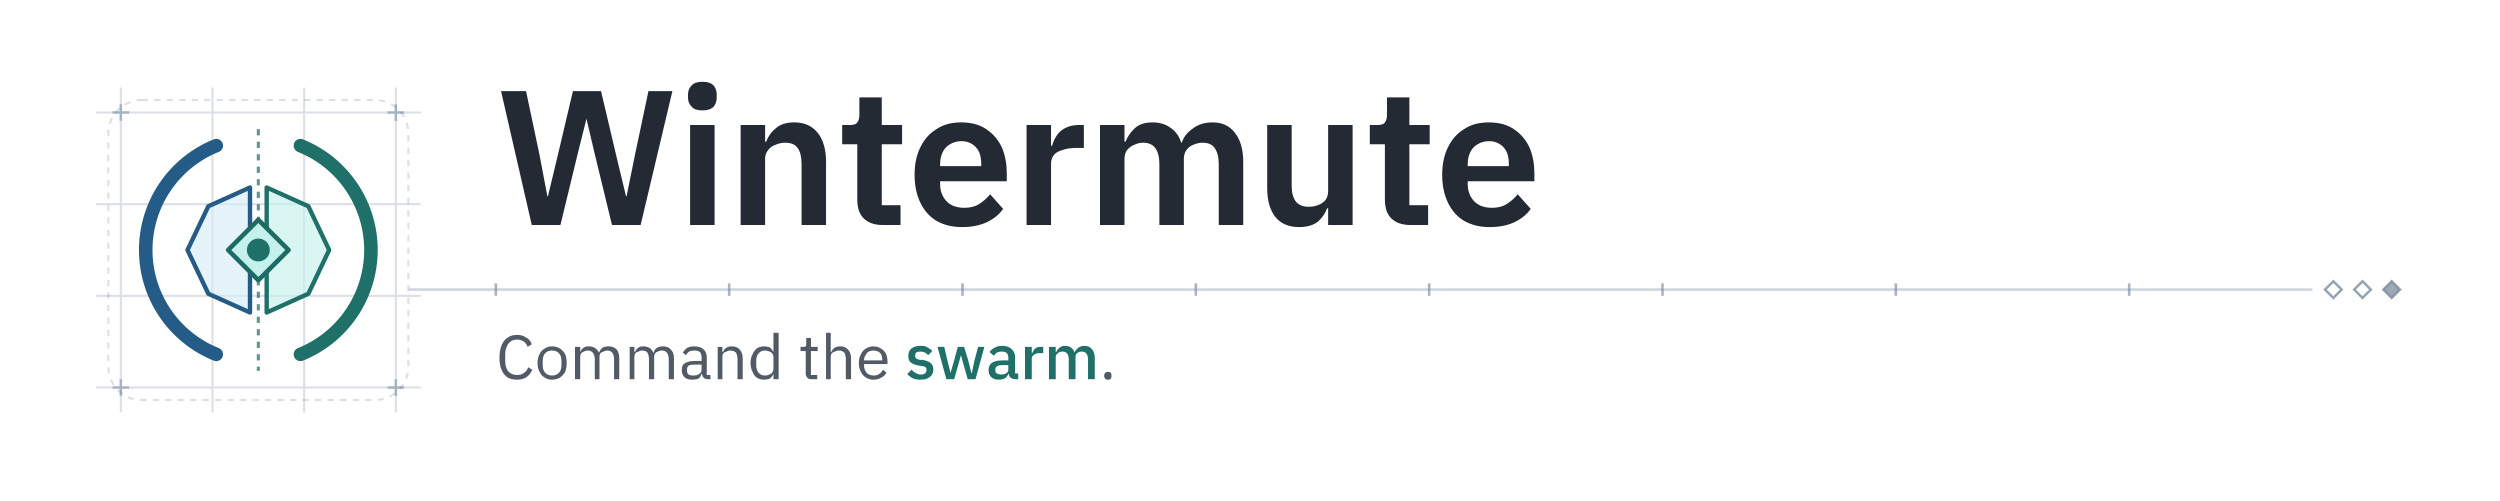
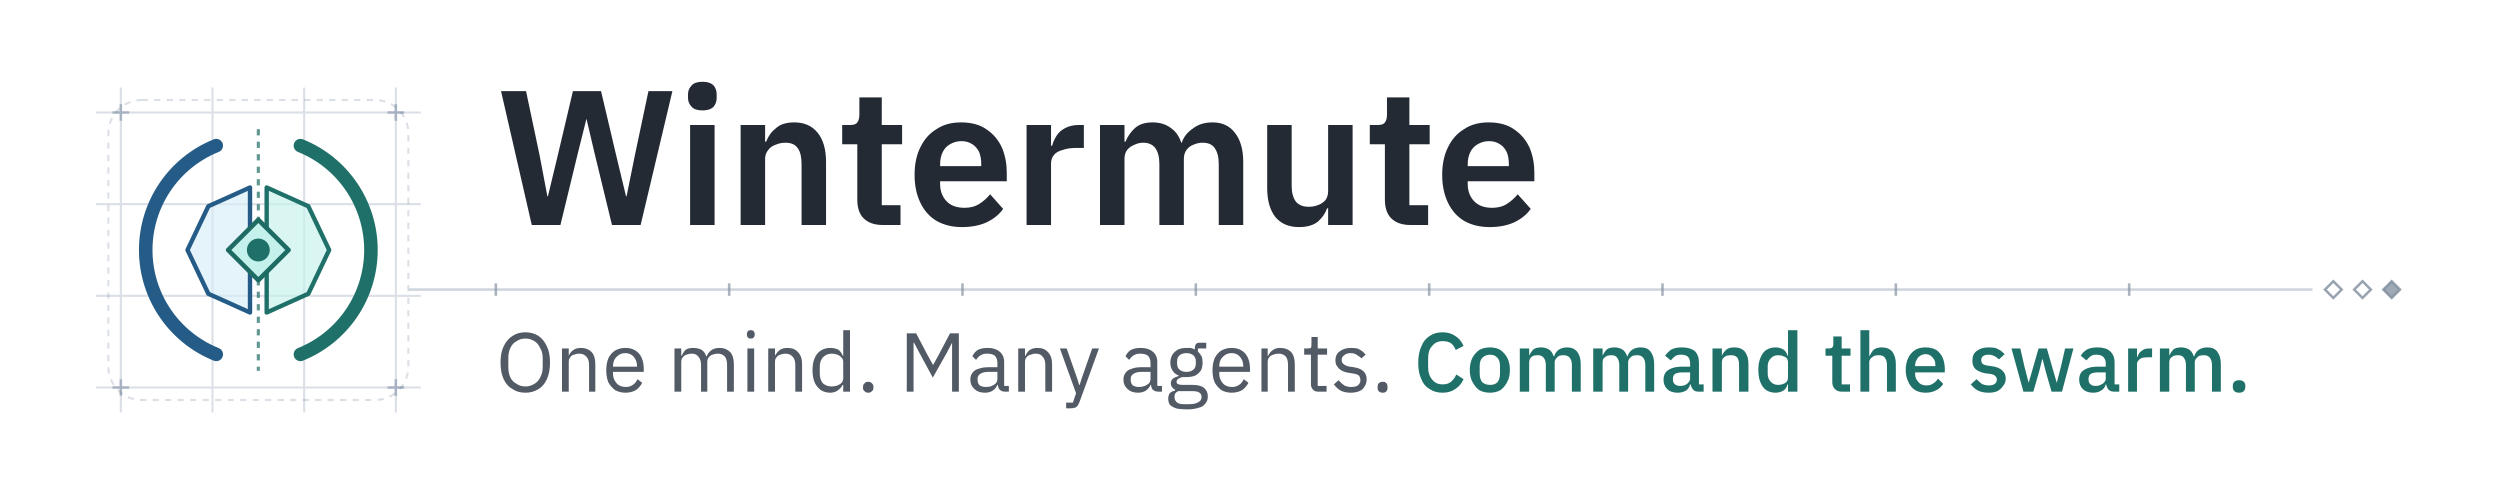
- <svg xmlns="http://www.w3.org/2000/svg" viewBox="0 0 1200 240" width="1200" height="240" role="img" aria-label="Wintermute: Command the swarm.">
+ <svg xmlns="http://www.w3.org/2000/svg" viewBox="0 0 1200 240" width="1200" height="240" role="img" aria-label="Wintermute: One mind. Many agents. Command the swarm.">
  <g fill="none">
    <g stroke="#687c96" stroke-width="1" stroke-opacity="0.24">
      <path d="M58 42v156M102 42v156M146 42v156M190 42v156M46 54h156M46 98h156M46 142h156M46 186h156" />
      <rect x="52" y="48" width="144" height="144" rx="16" stroke-dasharray="3 3" />
    </g>
    <path d="M54 54h8M58 50v8M54 186h8M58 182v8M186 54h8M190 50v8M186 186h8M190 182v8" stroke="#687c96" stroke-width="1.25" stroke-opacity="0.45" />
    <path d="M 103.8 170.1 A 54 54 0 0 1 103.8 69.9" stroke="#255c87" stroke-width="6.5" stroke-linecap="round" />
    <path d="M 144.2 69.9 A 54 54 0 0 1 144.2 170.1" stroke="#1f7068" stroke-width="6.5" stroke-linecap="round" />
    <polygon points="120,90 100,99 90,120 100,141 120,150" fill="#d8ecf8" fill-opacity="0.65" stroke="#255c87" stroke-width="2.1" stroke-linejoin="round" />
    <polygon points="128,90 148,99 158,120 148,141 128,150" fill="#c5f1ec" fill-opacity="0.65" stroke="#1f7068" stroke-width="2.1" stroke-linejoin="round" />
    <line x1="124" y1="62" x2="124" y2="178" stroke="#1e6b63" stroke-width="1.5" stroke-dasharray="3 3" stroke-opacity="0.7" />
    <polygon points="124,105.5 138.5,120 124,134.5 109.5,120" fill="#c5f1ec" stroke="#1e6b63" stroke-width="2.2" stroke-linejoin="round" />
    <circle cx="124" cy="120" r="5.5" fill="#1f7068" />
    <line x1="196" y1="139" x2="1110" y2="139" stroke="#cfd6de" stroke-width="1.25" />
    <path d="M238 136v6M350 136v6M462 136v6M574 136v6M686 136v6M798 136v6M910 136v6M1022 136v6" stroke="#7e8c9c" stroke-width="1.25" stroke-opacity="0.65" />
    <polygon points="1120,135 1124,139 1120,143 1116,139" stroke="#7e8c9c" stroke-width="1.2" stroke-opacity="0.8" fill="none" />
    <polygon points="1134,135 1138,139 1134,143 1130,139" stroke="#7e8c9c" stroke-width="1.2" stroke-opacity="0.8" fill="none" />
    <polygon points="1148,135 1152,139 1148,143 1144,139" stroke="#7e8c9c" stroke-width="1.2" stroke-opacity="0.8" fill="#7e8c9c" fill-opacity="0.75" />
  </g>
  <path transform="scale(0.25)" d="m1109 296l-33 136h-55l-59-257h48l26 123 15 79h1l19-79 29-123h54l29 123 19 79h1l16-79 26-123h46l-61 257h-55l-33-136-16-68-17 68m240-84q-15 0-21-7-7-7-7-17v-7q0-10 7-17 6-7 21-7 14 0 21 7 6 7 6 17v7q0 10-6 17-7 7-21 7m23 220h-47v-192h47v192m97-127v127h-47v-192h47v32h2q6-16 19-26 12-11 35-11 29 0 45 20 16 20 16 56v121h-47v-117q0-20-7-30-7-11-24-11-10 0-19 4-9 3-14 10-6 7-6 17m260 89v38h-34q-24 0-37-13-12-12-12-36v-106h-29v-37h15q11 0 14-5 4-5 4-15v-33h43v53h39v37h-39v117h36m118 42q-28 0-49-12-20-12-31-35-11-23-11-53 0-31 11-53 11-23 31-35 19-13 47-13 31 0 50 14 19 13 29 35 9 22 9 48v16h-128v5q0 20 12 33 12 13 35 13 17 0 29-8 11-7 20-18l25 28q-11 16-32 26-20 9-47 9m-1-165q-12 0-22 6-9 5-14 15-5 10-5 24v3h79v-4q0-13-4-23-5-10-13-15-9-6-21-6m172 43v118h-47v-192h47v40h2q3-11 9-20 6-9 16-14 11-6 26-6h10v44h-14q-16 0-27 4-11 3-16 9-6 7-6 17m141-9v127h-47v-192h47v32h2q6-15 18-26 12-11 34-11 20 0 34 10 15 10 21 29h1q5-16 21-27 15-12 38-12 28 0 43 20 16 20 16 56v121h-47v-117q0-20-8-31-7-10-23-10-9 0-18 4-8 3-13 10-5 7-5 17v127h-47v-117q0-20-8-31-8-10-23-10-9 0-17 4-8 3-14 10-5 7-5 17m438 127h-47v-32h-2q-5 14-17 25-13 11-37 11-29 0-45-19-16-20-16-56v-121h47v117q0 19 8 30 8 10 25 10 9 0 17-3 9-3 15-10 5-7 5-17v-127h47v192m145-38v38h-34q-24 0-37-13-12-12-12-36v-106h-29v-37h15q11 0 14-5 4-5 4-15v-33h43v53h39v37h-39v117h36m118 42q-28 0-49-12-20-12-31-35-11-23-11-53 0-31 11-53 11-23 31-35 19-13 47-13 31 0 50 14 19 13 29 35 9 22 9 48v16h-128v5q0 20 12 33 12 13 35 13 17 0 29-8 11-7 20-18l25 28q-11 16-32 26-20 9-47 9m-1-165q-12 0-22 6-9 5-14 15-5 10-5 24v3h79v-4q0-13-4-23-5-10-13-15-9-6-21-6" fill="#232a34" />
-   <path transform="scale(0.25)" d="M993 729L993 729Q982 729 975 725Q967 720 963 710Q959 701 959 687L959 687Q959 673 963 663Q967 653 975 648Q982 643 993 643L993 643Q1003 643 1010 648Q1018 652 1021 661L1021 661L1013 666Q1011 660 1006 656Q1000 652 993 652L993 652Q982 652 976 660Q970 668 970 680L970 680L970 693Q970 706 976 713Q982 720 993 720L993 720Q1001 720 1006 716Q1012 712 1014 705L1014 705L1022 710Q1018 719 1011 724Q1003 729 993 729M1060 729L1060 729Q1052 729 1046 725Q1039 721 1036 714Q1032 707 1032 697L1032 697Q1032 687 1036 680Q1039 673 1046 669Q1052 665 1060 665L1060 665Q1068 665 1075 669Q1081 673 1085 680Q1088 687 1088 697L1088 697Q1088 707 1085 714Q1081 721 1075 725Q1068 729 1060 729M1060 721L1060 721Q1068 721 1073 716Q1078 711 1078 701L1078 701L1078 693Q1078 683 1073 678Q1068 673 1060 673L1060 673Q1052 673 1047 678Q1042 683 1042 693L1042 693L1042 701Q1042 711 1047 716Q1052 721 1060 721M1114 685L1114 728L1104 728L1104 666L1114 666L1114 676L1114 676Q1116 671 1120 668Q1123 665 1131 665L1131 665Q1137 665 1142 668Q1147 671 1150 677L1150 677L1150 677Q1152 672 1156 668Q1161 665 1169 665L1169 665Q1178 665 1184 671Q1189 677 1189 688L1189 688L1189 728L1179 728L1179 690Q1179 682 1176 678Q1173 673 1166 673L1166 673Q1162 673 1159 675Q1155 676 1153 678Q1151 681 1151 685L1151 685L1151 728L1142 728L1142 690Q1142 682 1138 677Q1135 673 1128 673L1128 673Q1125 673 1121 675Q1118 676 1116 678Q1114 681 1114 685L1114 685M1218 685L1218 728L1209 728L1209 666L1218 666L1218 676L1219 676Q1221 671 1225 668Q1228 665 1235 665L1235 665Q1242 665 1247 668Q1252 671 1254 677L1254 677L1255 677Q1256 672 1261 668Q1266 665 1273 665L1273 665Q1283 665 1288 671Q1294 677 1294 688L1294 688L1294 728L1284 728L1284 690Q1284 682 1281 678Q1278 673 1270 673L1270 673Q1267 673 1263 675Q1260 676 1258 678Q1256 681 1256 685L1256 685L1256 728L1246 728L1246 690Q1246 682 1243 677Q1240 673 1233 673L1233 673Q1229 673 1226 675Q1222 676 1220 678Q1218 681 1218 685L1218 685M1364 720L1364 728L1358 728Q1355 728 1352 726Q1350 725 1349 722L1349 722Q1348 720 1348 718L1348 718L1347 718Q1345 724 1341 727Q1336 729 1329 729L1329 729Q1319 729 1314 724Q1309 719 1309 711L1309 711Q1309 705 1311 701Q1314 697 1320 695Q1326 693 1335 693L1335 693L1347 693L1347 686Q1347 680 1344 676Q1340 673 1333 673L1333 673Q1327 673 1323 675Q1319 678 1317 682L1317 682L1311 677Q1314 672 1319 668Q1325 665 1333 665L1333 665Q1344 665 1350 670Q1357 676 1357 686L1357 686L1357 720L1364 720M1347 710L1347 700L1334 700Q1326 700 1322 702Q1319 705 1319 709L1319 709L1319 712Q1319 716 1322 719Q1325 721 1331 721L1331 721Q1336 721 1339 720Q1343 718 1345 716Q1347 713 1347 710L1347 710M1387 685L1387 728L1378 728L1378 666L1387 666L1387 676L1388 676Q1390 671 1394 668Q1398 665 1405 665L1405 665Q1415 665 1420 671Q1426 677 1426 688L1426 688L1426 728L1416 728L1416 690Q1416 682 1413 677Q1409 673 1402 673L1402 673Q1398 673 1395 675Q1391 676 1389 678Q1387 681 1387 685L1387 685M1495 728L1485 728L1485 718L1485 718Q1482 724 1478 727Q1473 729 1467 729L1467 729Q1459 729 1453 725Q1448 722 1445 714Q1441 707 1441 697L1441 697Q1441 687 1445 680Q1448 673 1453 669Q1459 665 1467 665L1467 665Q1473 665 1478 667Q1482 670 1485 676L1485 676L1485 676L1485 639L1495 639L1495 728M1469 721L1469 721Q1474 721 1477 719Q1481 718 1483 715Q1485 712 1485 708L1485 708L1485 685Q1485 682 1483 679Q1481 676 1477 675Q1474 673 1469 673L1469 673Q1461 673 1457 678Q1452 683 1452 692L1452 692L1452 702Q1452 711 1457 716Q1461 721 1469 721M1569 720L1569 728L1557 728Q1552 728 1550 725Q1547 722 1547 718L1547 718L1547 674L1537 674L1537 666L1543 666Q1546 666 1547 665Q1548 664 1548 660L1548 660L1548 649L1557 649L1557 666L1570 666L1570 674L1557 674L1557 720L1569 720M1595 728L1586 728L1586 639L1595 639L1595 676L1596 676Q1598 671 1602 668Q1606 665 1613 665L1613 665Q1623 665 1628 671Q1634 677 1634 688L1634 688L1634 728L1624 728L1624 690Q1624 682 1621 677Q1617 673 1610 673L1610 673Q1607 673 1603 675Q1600 676 1597 678Q1595 681 1595 685L1595 685L1595 728M1677 729L1677 729Q1669 729 1663 725Q1656 721 1653 714Q1649 707 1649 697L1649 697Q1649 687 1653 680Q1656 673 1663 669Q1669 665 1677 665L1677 665Q1685 665 1691 669Q1697 672 1701 679Q1704 686 1704 695L1704 695L1704 699L1659 699L1659 702Q1659 710 1664 716Q1669 721 1678 721L1678 721Q1684 721 1688 718Q1692 716 1695 710L1695 710L1702 715Q1699 722 1692 725Q1686 729 1677 729M1677 673L1677 673Q1672 673 1668 675Q1664 677 1662 682Q1659 686 1659 691L1659 691L1659 692L1694 692L1694 691Q1694 685 1692 681Q1690 677 1686 675Q1682 673 1677 673 M2127 729L2127 729Q2123 729 2122 727Q2120 725 2120 722L2120 722L2120 721Q2120 718 2122 716Q2123 714 2127 714L2127 714Q2131 714 2133 716Q2134 718 2134 721L2134 721L2134 722Q2134 725 2133 727Q2131 729 2127 729" fill="#525a65" />
-   <path transform="scale(0.25)" d="M1767 729L1767 729Q1758 729 1752 726Q1746 723 1742 718L1742 718L1750 710Q1754 714 1758 716Q1762 719 1768 719L1768 719Q1774 719 1776 717Q1779 714 1779 710L1779 710Q1779 707 1777 705Q1775 703 1770 703L1770 703L1765 702Q1758 701 1754 699Q1749 697 1746 693Q1744 689 1744 683L1744 683Q1744 674 1750 669Q1757 664 1767 664L1767 664Q1773 664 1777 665Q1781 667 1784 669Q1788 671 1790 674L1790 674L1782 682Q1780 679 1776 677Q1772 675 1767 675L1767 675Q1762 675 1759 677Q1757 679 1757 683L1757 683Q1757 686 1759 688Q1761 690 1766 691L1766 691L1772 691Q1782 693 1787 697Q1792 702 1792 709L1792 709Q1792 715 1789 720Q1786 724 1780 727Q1775 729 1767 729M1832 728L1817 728L1800 666L1813 666L1819 692L1825 716L1825 716L1832 692L1839 666L1851 666L1859 692L1865 716L1866 716L1871 692L1878 666L1890 666L1873 728L1858 728L1850 700L1845 682L1845 682L1840 700L1832 728M1955 717L1955 728L1948 728Q1945 728 1942 726Q1939 725 1938 722L1938 722Q1937 720 1937 718L1937 718L1936 718Q1934 723 1930 726Q1925 729 1918 729L1918 729Q1908 729 1903 724Q1898 719 1898 711L1898 711Q1898 705 1901 700Q1904 696 1910 694Q1916 692 1924 692L1924 692L1936 692L1936 687Q1936 681 1933 678Q1930 675 1923 675L1923 675Q1918 675 1914 677Q1910 680 1908 683L1908 683L1900 676Q1903 671 1909 668Q1915 664 1924 664L1924 664Q1936 664 1942 670Q1949 676 1949 686L1949 686L1949 717L1955 717M1936 710L1936 701L1925 701Q1918 701 1915 703Q1911 705 1911 709L1911 709L1911 711Q1911 715 1914 717Q1917 719 1922 719L1922 719Q1926 719 1929 718Q1932 717 1934 715Q1936 713 1936 710L1936 710M1981 688L1981 728L1968 728L1968 666L1981 666L1981 678L1982 678Q1983 675 1985 672Q1987 669 1991 667Q1994 666 1999 666L1999 666L2003 666L2003 678L1997 678Q1992 678 1989 679Q1985 681 1983 683Q1981 685 1981 688L1981 688M2027 686L2027 728L2014 728L2014 666L2027 666L2027 676L2028 676Q2030 671 2034 668Q2038 664 2045 664L2045 664Q2051 664 2056 667Q2061 670 2063 677L2063 677L2063 677Q2065 672 2070 668Q2075 664 2082 664L2082 664Q2092 664 2097 671Q2102 677 2102 688L2102 688L2102 728L2089 728L2089 690Q2089 683 2086 679Q2083 675 2077 675L2077 675Q2074 675 2071 676Q2068 678 2066 680Q2065 682 2065 686L2065 686L2065 728L2052 728L2052 690Q2052 683 2049 679Q2046 675 2040 675L2040 675Q2037 675 2034 676Q2031 678 2029 680Q2027 682 2027 686L2027 686" fill="#1f7068" />
+   <path transform="scale(0.25)" d="m1009 754l0 0q-15 0-25-7q-11-6-17-19q-6-13-6-32l0 0q0-19 6-31q6-13 17-20q10-7 25-7l0 0q14 0 25 7q10 7 16 20q6 12 6 31l0 0q0 19-6 32q-6 13-16 19q-11 7-25 7m0-12l0 0q9 0 17-5q7-4 11-12q5-9 5-20l0 0l0-18q0-11-5-19q-4-9-11-13q-8-5-17-5l0 0q-10 0-17 5q-8 4-12 13q-4 8-4 19l0 0l0 18q0 11 4 20q4 8 12 12q7 5 17 5m83-47l0 57l-13 0l0-83l13 0l0 14l0 0q3-7 9-11q5-4 15-4l0 0q12 0 20 8q7 8 7 23l0 0l0 53l-12 0l0-51q0-11-5-16q-5-6-14-6l0 0q-5 0-10 2q-5 1-7 5q-3 3-3 9l0 0m109 59l0 0q-11 0-20-5q-8-6-13-15q-4-10-4-23l0 0q0-13 4-23q5-10 13-15q9-5 20-5l0 0q11 0 19 5q8 5 12 14q4 9 4 21l0 0l0 6l-59 0l0 4q0 10 7 18q6 7 18 7l0 0q7 0 13-4q6-4 9-11l0 0l9 7q-4 8-12 14q-9 5-20 5m0-76l0 0q-7 0-12 3q-6 4-9 9q-3 6-3 13l0 0l0 1l46 0l0-1q0-8-3-13q-3-6-8-9q-5-3-11-3m107 17l0 57l-13 0l0-83l13 0l0 14l1 0q3-7 7-11q5-4 15-4l0 0q8 0 15 3q7 4 10 13l0 0l1 0q2-6 8-11q6-5 17-5l0 0q12 0 20 8q7 8 7 23l0 0l0 53l-13 0l0-51q0-11-4-16q-5-6-14-6l0 0q-5 0-10 2q-4 1-7 5q-3 3-3 9l0 0l0 57l-12 0l0-51q0-11-5-16q-4-6-13-6l0 0q-5 0-10 2q-4 1-7 5q-3 3-3 9l0 0m133-45l0 0q-4 0-5-2q-2-2-2-5l0 0l0-2q0-3 2-5q1-2 5-2l0 0q5 0 6 2q2 2 2 5l0 0l0 2q0 3-2 5q-1 2-6 2m7 102l-13 0l0-83l13 0l0 83m40-57l0 57l-13 0l0-83l13 0l0 14l0 0q4-7 9-11q6-4 15-4l0 0q13 0 20 8q8 8 8 23l0 0l0 53l-13 0l0-51q0-11-5-16q-5-6-14-6l0 0q-5 0-10 2q-4 1-7 5q-3 3-3 9l0 0m144 57l-13 0l0-13l-1 0q-4 7-10 11q-6 4-14 4l0 0q-10 0-18-5q-8-6-12-15q-4-10-4-23l0 0q0-14 4-23q4-10 12-15q8-5 18-5l0 0q8 0 15 3q6 4 9 12l0 0l1 0l0-49l13 0l0 118m-35-10l0 0q6 0 11-2q5-2 8-5q3-4 3-9l0 0l0-31q0-5-3-8q-3-4-8-6q-5-2-11-2l0 0q-10 0-17 7q-6 7-6 18l0 0l0 14q0 11 6 18q7 6 17 6m70 12l0 0q-5 0-7-3q-3-2-3-6l0 0l0-2q0-5 3-7q2-3 7-3l0 0q5 0 7 3q3 2 3 7l0 0l0 2q0 4-3 6q-2 3-7 3m87-2l-13 0l0-112l18 0l21 40l11 20l1 0l11-20l21-40l17 0l0 112l-13 0l0-94l0 0l-10 19l-27 48l-26-48l-10-19l-1 0l0 94m183-11l0 11l-7 0q-5 0-8-2q-4-2-5-6l0 0q-1-3-1-5l0 0l-1 0q-3 7-9 11q-6 4-15 4l0 0q-13 0-20-7q-8-7-8-18l0 0q0-8 4-13q4-6 12-8q8-3 20-3l0 0l16 0l0-8q0-9-5-14q-5-4-15-4l0 0q-7 0-12 3q-5 3-9 9l0 0l-7-7q3-7 10-12q8-4 19-4l0 0q15 0 23 7q9 7 9 20l0 0l0 46l9 0m-22-13l0-14l-17 0q-11 0-16 4q-5 3-5 9l0 0l0 3q0 6 4 10q5 3 12 3l0 0q7 0 11-2q5-2 8-5q3-4 3-8l0 0m53-33l0 57l-13 0l0-83l13 0l0 14l1 0q3-7 8-11q6-4 15-4l0 0q13 0 20 8q8 8 8 23l0 0l0 53l-13 0l0-51q0-11-5-16q-4-6-14-6l0 0q-5 0-9 2q-5 1-8 5q-3 3-3 9l0 0m105 44l4-13l20-57l13 0l-37 102q-2 5-4 8q-2 3-6 4q-3 1-9 1l0 0l-7 0l0-11l13 0l6-18l-31-86l13 0l20 57l4 13l1 0m158 2l0 11l-7 0q-5 0-8-2q-4-2-5-6l0 0q-1-3-1-5l0 0l-1 0q-3 7-9 11q-6 4-15 4l0 0q-13 0-20-7q-8-7-8-18l0 0q0-8 4-13q4-6 12-8q7-3 19-3l0 0l17 0l0-8q0-9-5-14q-5-4-15-4l0 0q-7 0-12 3q-5 3-9 9l0 0l-7-7q3-7 10-12q8-4 19-4l0 0q15 0 23 7q9 7 9 20l0 0l0 46l9 0m-22-13l0-14l-17 0q-11 0-16 4q-5 3-5 9l0 0l0 3q0 6 4 10q5 3 12 3l0 0q6 0 11-2q5-2 8-5q3-4 3-8l0 0m110 33l0 0q0 9-5 14q-4 6-13 8q-9 3-22 3l0 0q-13 0-21-2q-8-3-12-7q-3-5-3-11l0 0q0-7 3-11q4-4 10-5l0 0l0-2q-4-2-6-5q-2-3-2-7l0 0q0-6 4-9q4-3 11-5l0 0l0-1q-8-3-12-10q-4-6-4-15l0 0q0-8 4-15q4-6 11-10q7-3 16-3l0 0q5 0 8 0q4 1 8 3l0 0l0-2q0-5 2-8q2-3 7-3l0 0l13 0l0 11l-16 0l0 6q4 4 7 9q2 5 2 12l0 0q0 8-3 15q-4 6-11 10q-7 3-17 3l0 0q-2 0-4 0q-2 0-4 0l0 0q-4 1-7 3q-4 2-4 6l0 0q0 4 4 5q3 1 9 1l0 0l18 0q15 0 22 6q7 6 7 16m-12 1l0 0q0-5-4-8q-4-3-13-3l0 0l-28 0q-4 2-6 5q-1 3-1 6l0 0q0 6 4 10q4 4 13 4l0 0l12 0q11 0 17-4q6-3 6-10m-29-48l0 0q8 0 13-4q5-4 5-12l0 0l0-4q0-8-5-12q-5-4-13-4l0 0q-8 0-13 4q-5 4-5 12l0 0l0 4q0 8 5 12q5 4 13 4m87 40l0 0q-11 0-20-5q-8-6-13-15q-4-10-4-23l0 0q0-13 4-23q5-10 13-15q9-5 20-5l0 0q11 0 19 5q8 5 12 14q4 9 4 21l0 0l0 6l-59 0l0 4q0 10 7 18q6 7 18 7l0 0q7 0 13-4q6-4 9-11l0 0l9 7q-4 8-12 14q-9 5-20 5m0-76l0 0q-7 0-12 3q-6 4-9 9q-3 6-3 13l0 0l0 1l46 0l0-1q0-8-3-13q-3-6-8-9q-5-3-11-3m69 17l0 57l-12 0l0-83l12 0l0 14l1 0q3-7 9-11q5-4 14-4l0 0q13 0 21 8q7 8 7 23l0 0l0 53l-13 0l0-51q0-11-4-16q-5-6-14-6l0 0q-6 0-10 2q-5 1-8 5q-3 3-3 9l0 0m113 46l0 11l-16 0q-7 0-10-4q-4-4-4-10l0 0l0-57l-13 0l0-12l7 0q4 0 6-1q1-2 1-6l0 0l0-15l12 0l0 22l18 0l0 12l-18 0l0 60l17 0m46 13l0 0q-11 0-19-4q-8-5-13-12l0 0l9-8q5 6 11 10q6 3 13 3l0 0q9 0 13-3q5-4 5-10l0 0q0-5-3-9q-4-3-12-4l0 0l-6-1q-8-1-14-4q-6-3-9-8q-4-4-4-12l0 0q0-12 9-18q8-6 21-6l0 0q6 0 12 1q5 2 9 5q4 3 7 7l0 0l-8 7q-3-3-8-6q-5-4-13-4l0 0q-8 0-12 4q-5 3-5 9l0 0q0 6 5 9q4 3 11 4l0 0l7 1q13 2 19 8q6 6 6 15l0 0q0 8-4 14q-3 6-10 9q-7 3-17 3m62 0l0 0q-5 0-8-3q-2-2-2-6l0 0l0-2q0-5 2-7q3-3 8-3l0 0q5 0 7 3q2 2 2 7l0 0l0 2q0 4-2 6q-2 3-7 3" fill="#525a65" />
+   <path transform="scale(0.25)" d="m2770 754l0 0q-15 0-25-7q-11-6-16-19q-6-12-6-31l0 0q0-19 6-32q5-13 16-20q10-7 25-7l0 0q14 0 24 7q10 6 16 19l0 0l-15 8q-3-8-9-13q-6-4-16-4l0 0q-13 0-20 9q-8 8-8 24l0 0l0 17q0 15 8 24q7 9 20 9l0 0q10 0 16-5q7-6 10-14l0 0l14 9q-5 12-16 19q-10 7-24 7m91 0l0 0q-12 0-21-5q-8-6-13-16q-5-9-5-23l0 0q0-13 5-23q5-9 13-15q9-5 21-5l0 0q11 0 20 5q8 6 13 15q5 10 5 23l0 0q0 14-5 23q-5 10-13 16q-9 5-20 5m0-15l0 0q9 0 14-5q5-6 5-17l0 0l0-14q0-11-5-16q-5-6-14-6l0 0q-9 0-15 6q-5 5-5 16l0 0l0 14q0 11 5 17q6 5 15 5m75-43l0 56l-18 0l0-83l18 0l0 14l0 0q3-7 8-12q5-4 15-4l0 0q8 0 15 4q6 4 9 13l0 0l1 0q2-7 8-12q7-5 17-5l0 0q12 0 19 8q7 9 7 24l0 0l0 53l-17 0l0-51q0-9-4-14q-4-5-12-5l0 0q-4 0-8 1q-4 2-6 5q-3 3-3 8l0 0l0 56l-17 0l0-51q0-9-4-14q-4-5-11-5l0 0q-5 0-9 1q-4 2-6 5q-2 3-2 8l0 0m141 0l0 56l-18 0l0-83l18 0l0 14l0 0q3-7 8-12q5-4 15-4l0 0q8 0 15 4q6 4 9 13l0 0l1 0q2-7 8-12q7-5 17-5l0 0q13 0 19 8q7 9 7 24l0 0l0 53l-17 0l0-51q0-9-4-14q-4-5-11-5l0 0q-5 0-9 1q-4 2-6 5q-3 3-3 8l0 0l0 56l-17 0l0-51q0-9-4-14q-3-5-11-5l0 0q-4 0-8 1q-4 2-7 5q-2 3-2 8l0 0m194 42l0 14l-10 0q-5 0-8-2q-3-2-5-6l0 0q-1-3-2-6l0 0l-1 0q-2 8-8 12q-7 4-16 4l0 0q-13 0-20-7q-7-7-7-18l0 0q0-8 4-14q4-5 12-8q8-3 20-3l0 0l15 0l0-7q0-7-4-12q-5-4-13-4l0 0q-8 0-12 3q-5 4-8 8l0 0l-11-9q5-7 12-12q8-4 20-4l0 0q16 0 25 7q8 8 8 22l0 0l0 42l9 0m-26-11l0-12l-15 0q-9 0-14 3q-4 3-4 9l0 0l0 2q0 6 4 9q4 3 10 3l0 0q6 0 10-2q4-2 6-5q3-3 3-7l0 0m61-31l0 56l-18 0l0-83l18 0l0 14l0 0q3-7 9-12q5-4 15-4l0 0q13 0 20 8q7 9 7 24l0 0l0 53l-18 0l0-51q0-9-3-14q-4-5-12-5l0 0q-5 0-9 1q-4 2-7 5q-2 3-2 8l0 0m145 56l-18 0l0-14l-1 0q-2 8-8 12q-7 4-15 4l0 0q-10 0-18-5q-7-5-11-15q-4-10-4-24l0 0q0-13 4-23q4-10 11-15q8-5 18-5l0 0q8 0 15 4q6 4 8 12l0 0l1 0l0-49l18 0l0 118m-37-13l0 0q6 0 10-2q4-1 7-5q2-3 2-8l0 0l0-28q0-4-2-8q-3-3-7-4q-4-2-10-2l0 0q-9 0-14 6q-6 6-6 15l0 0l0 15q0 9 6 15q5 6 14 6m138-1l0 14l-16 0q-8 0-13-5q-5-5-5-13l0 0l0-51l-13 0l0-14l7 0q4 0 6-2q2-2 2-6l0 0l0-15l16 0l0 23l17 0l0 14l-17 0l0 55l16 0m37 14l-17 0l0-118l17 0l0 49l1 0q3-7 8-12q6-4 15-4l0 0q13 0 20 8q7 9 7 24l0 0l0 53l-17 0l0-51q0-9-4-14q-3-5-12-5l0 0q-4 0-8 1q-4 2-7 5q-3 3-3 8l0 0l0 56m108 2l0 0q-11 0-20-5q-9-6-13-16q-5-9-5-23l0 0q0-13 5-23q4-9 13-15q8-5 20-5l0 0q12 0 21 5q8 6 12 15q4 10 4 21l0 0l0 7l-57 0l0 3q0 9 6 15q5 7 16 7l0 0q8 0 13-4q5-3 9-9l0 0l10 10q-5 8-13 12q-9 5-21 5m0-74l0 0q-6 0-10 3q-5 3-7 8q-3 5-3 11l0 0l0 1l39 0l0-1q0-7-2-11q-3-5-7-8q-4-3-10-3m121 74l0 0q-12 0-20-4q-8-4-14-12l0 0l11-10q5 5 10 9q6 3 14 3l0 0q7 0 11-3q4-3 4-8l0 0q0-4-3-7q-3-3-9-4l0 0l-8-1q-8-1-14-4q-7-3-10-8q-3-5-3-13l0 0q0-12 8-18q9-7 23-7l0 0q7 0 13 1q5 2 10 5q4 3 8 7l0 0l-11 10q-3-3-8-6q-6-3-12-3l0 0q-7 0-11 3q-3 3-3 7l0 0q0 5 3 8q3 2 9 3l0 0l8 1q14 2 20 8q7 6 7 16l0 0q0 8-5 14q-4 6-11 10q-7 3-17 3m86-2l-19 0l-23-83l17 0l8 35l8 31l0 0l9-31l10-35l16 0l10 35l9 31l0 0l8-31l8-35l16 0l-22 83l-20 0l-11-38l-6-24l-1 0l-6 24l-11 38m165-14l0 14l-10 0q-5 0-8-2q-4-2-5-6l0 0q-2-3-2-6l0 0l-1 0q-2 8-9 12q-6 4-15 4l0 0q-13 0-20-7q-7-7-7-18l0 0q0-8 4-14q4-5 12-8q8-3 20-3l0 0l15 0l0-7q0-7-5-12q-4-4-13-4l0 0q-7 0-11 3q-5 4-8 8l0 0l-11-9q4-7 12-12q8-4 20-4l0 0q16 0 24 7q9 8 9 22l0 0l0 42l9 0m-26-11l0-12l-15 0q-9 0-14 3q-4 3-4 9l0 0l0 2q0 6 4 9q3 3 10 3l0 0q5 0 9-2q5-2 7-5q3-3 3-7l0 0m60-28l0 53l-17 0l0-83l17 0l0 16l1 0q1-4 4-8q3-3 8-6q4-2 11-2l0 0l5 0l0 17l-7 0q-7 0-12 1q-5 2-7 5q-3 3-3 7l0 0m62-3l0 56l-18 0l0-83l18 0l0 14l0 0q3-7 8-12q5-4 15-4l0 0q8 0 15 4q6 4 9 13l0 0l1 0q2-7 8-12q7-5 17-5l0 0q13 0 19 8q7 9 7 24l0 0l0 53l-17 0l0-51q0-9-4-14q-4-5-11-5l0 0q-5 0-9 1q-4 2-6 5q-3 3-3 8l0 0l0 56l-17 0l0-51q0-9-4-14q-3-5-11-5l0 0q-4 0-8 1q-4 2-7 5q-2 3-2 8l0 0m134 58l0 0q-6 0-9-3q-3-3-3-8l0 0l0-3q0-4 3-7q3-3 9-3l0 0q6 0 9 3q3 3 3 7l0 0l0 3q0 5-3 8q-3 3-9 3" fill="#1f7068" />
</svg>
